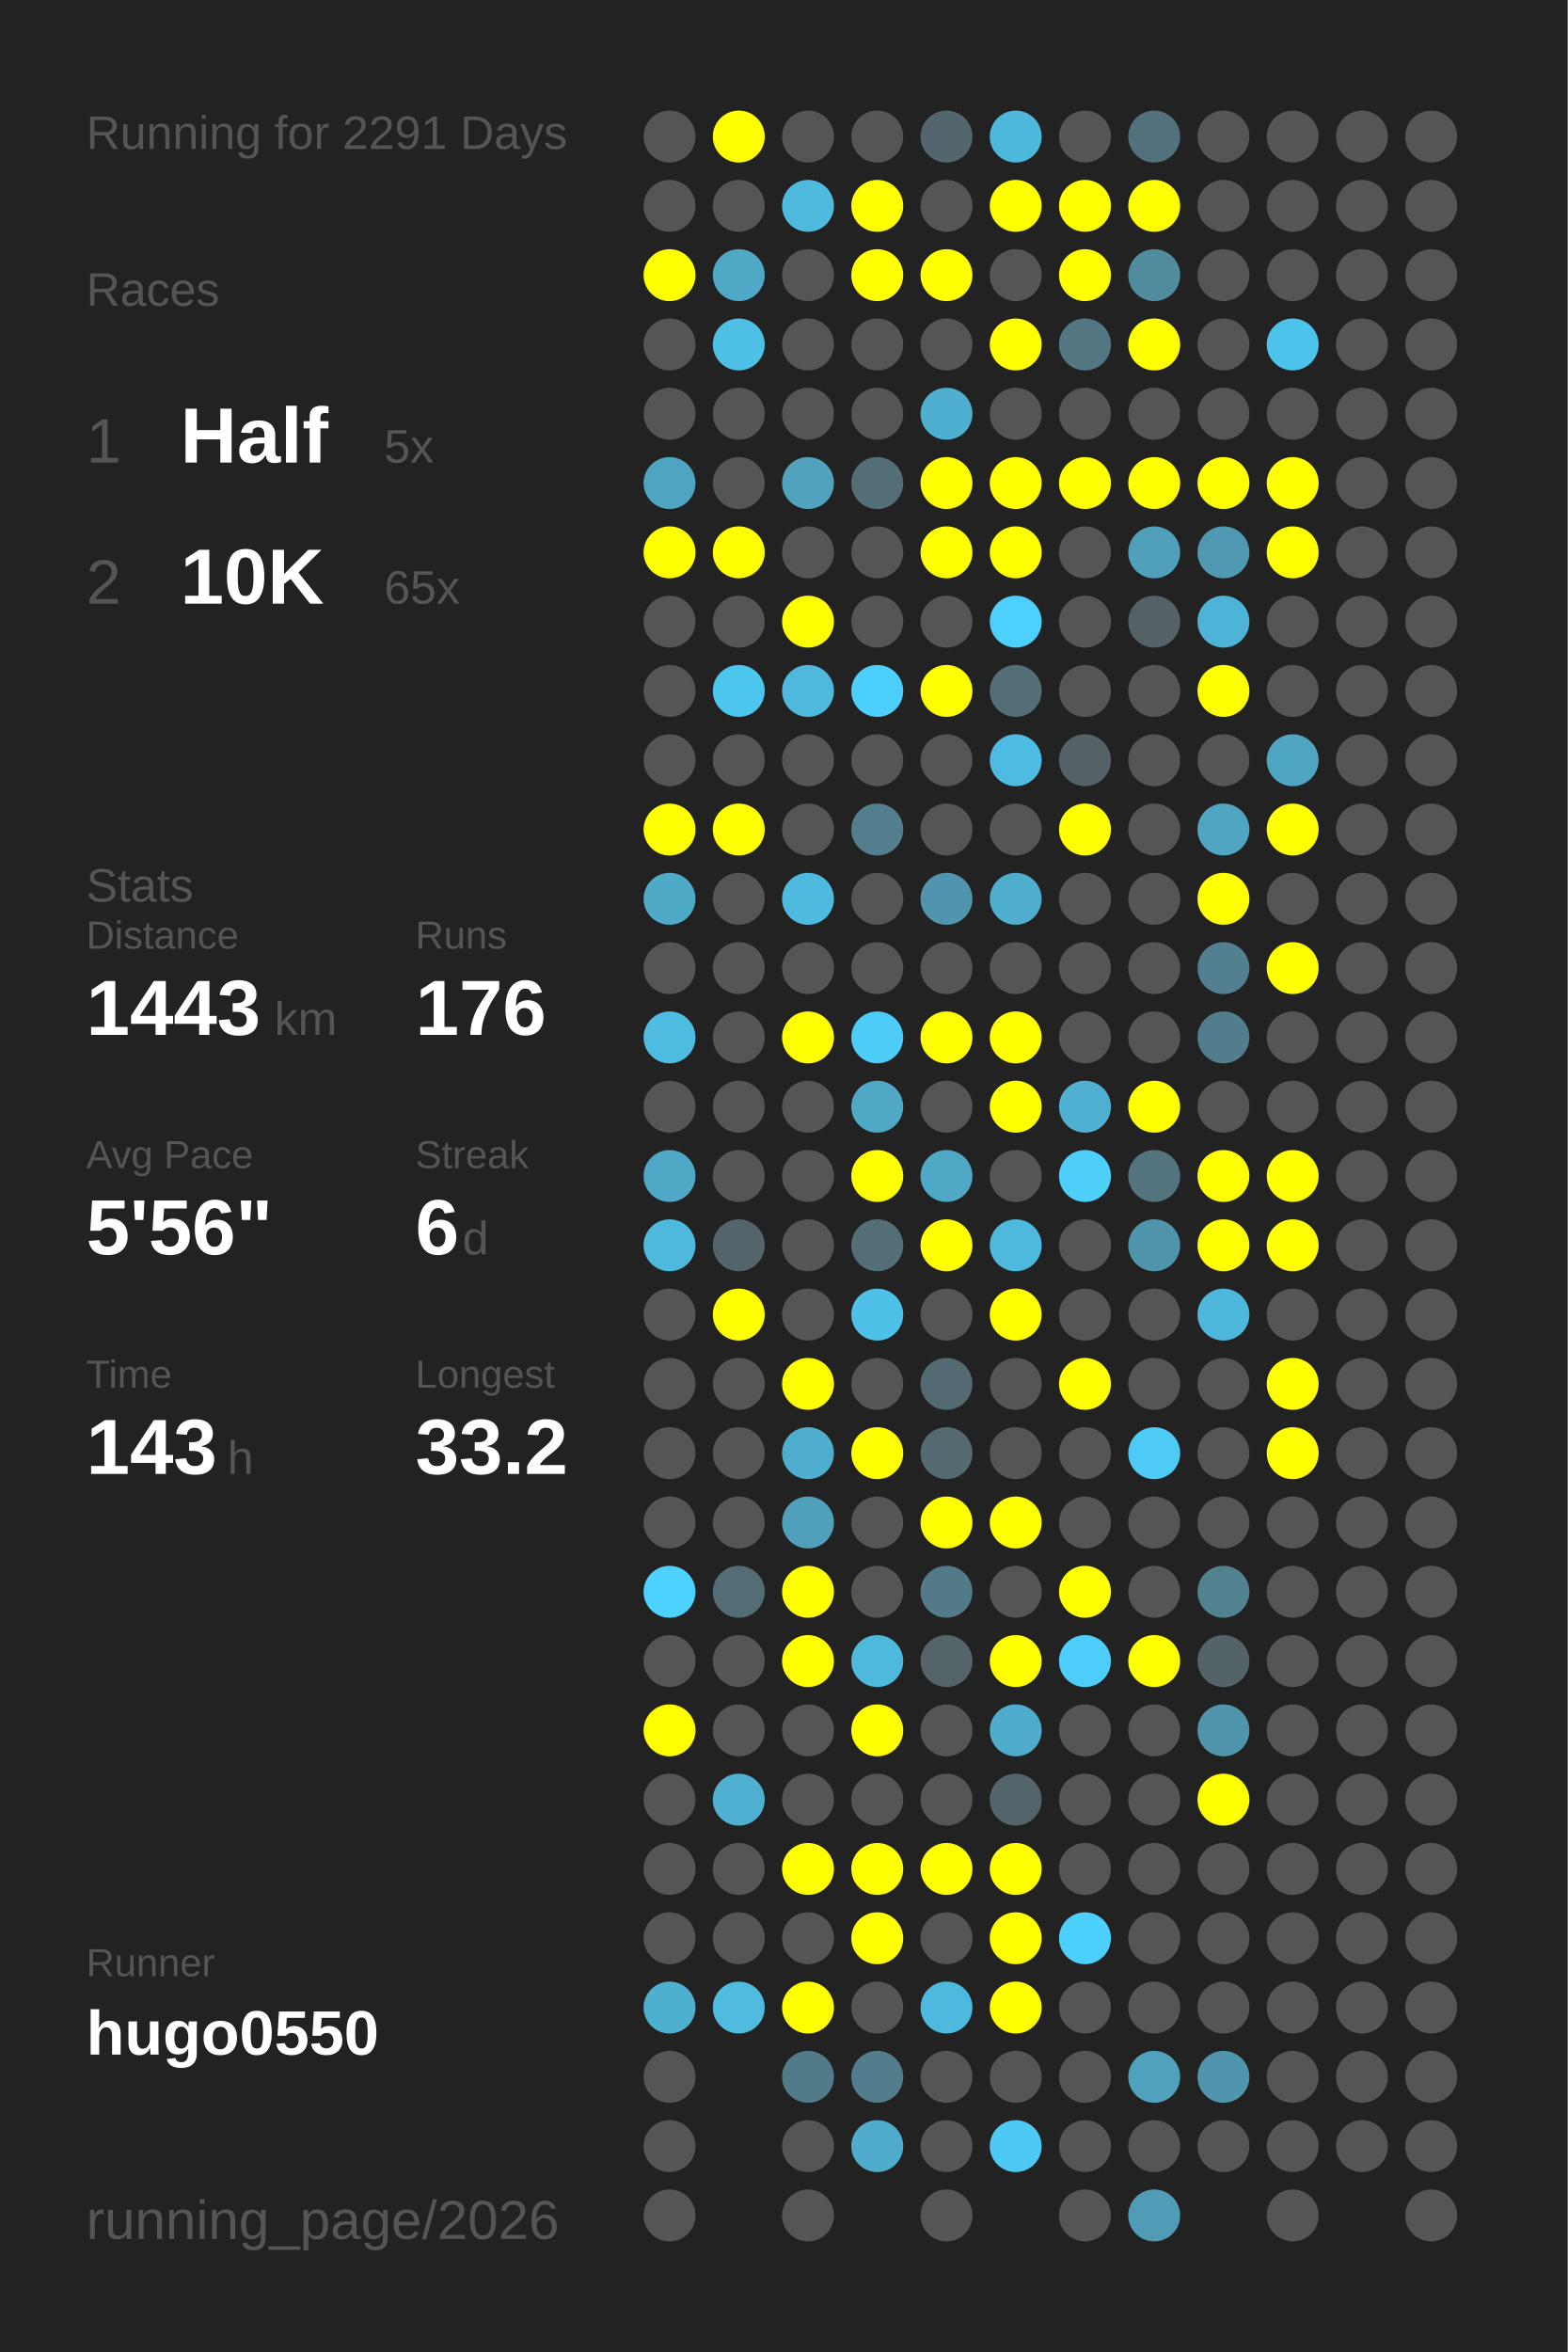
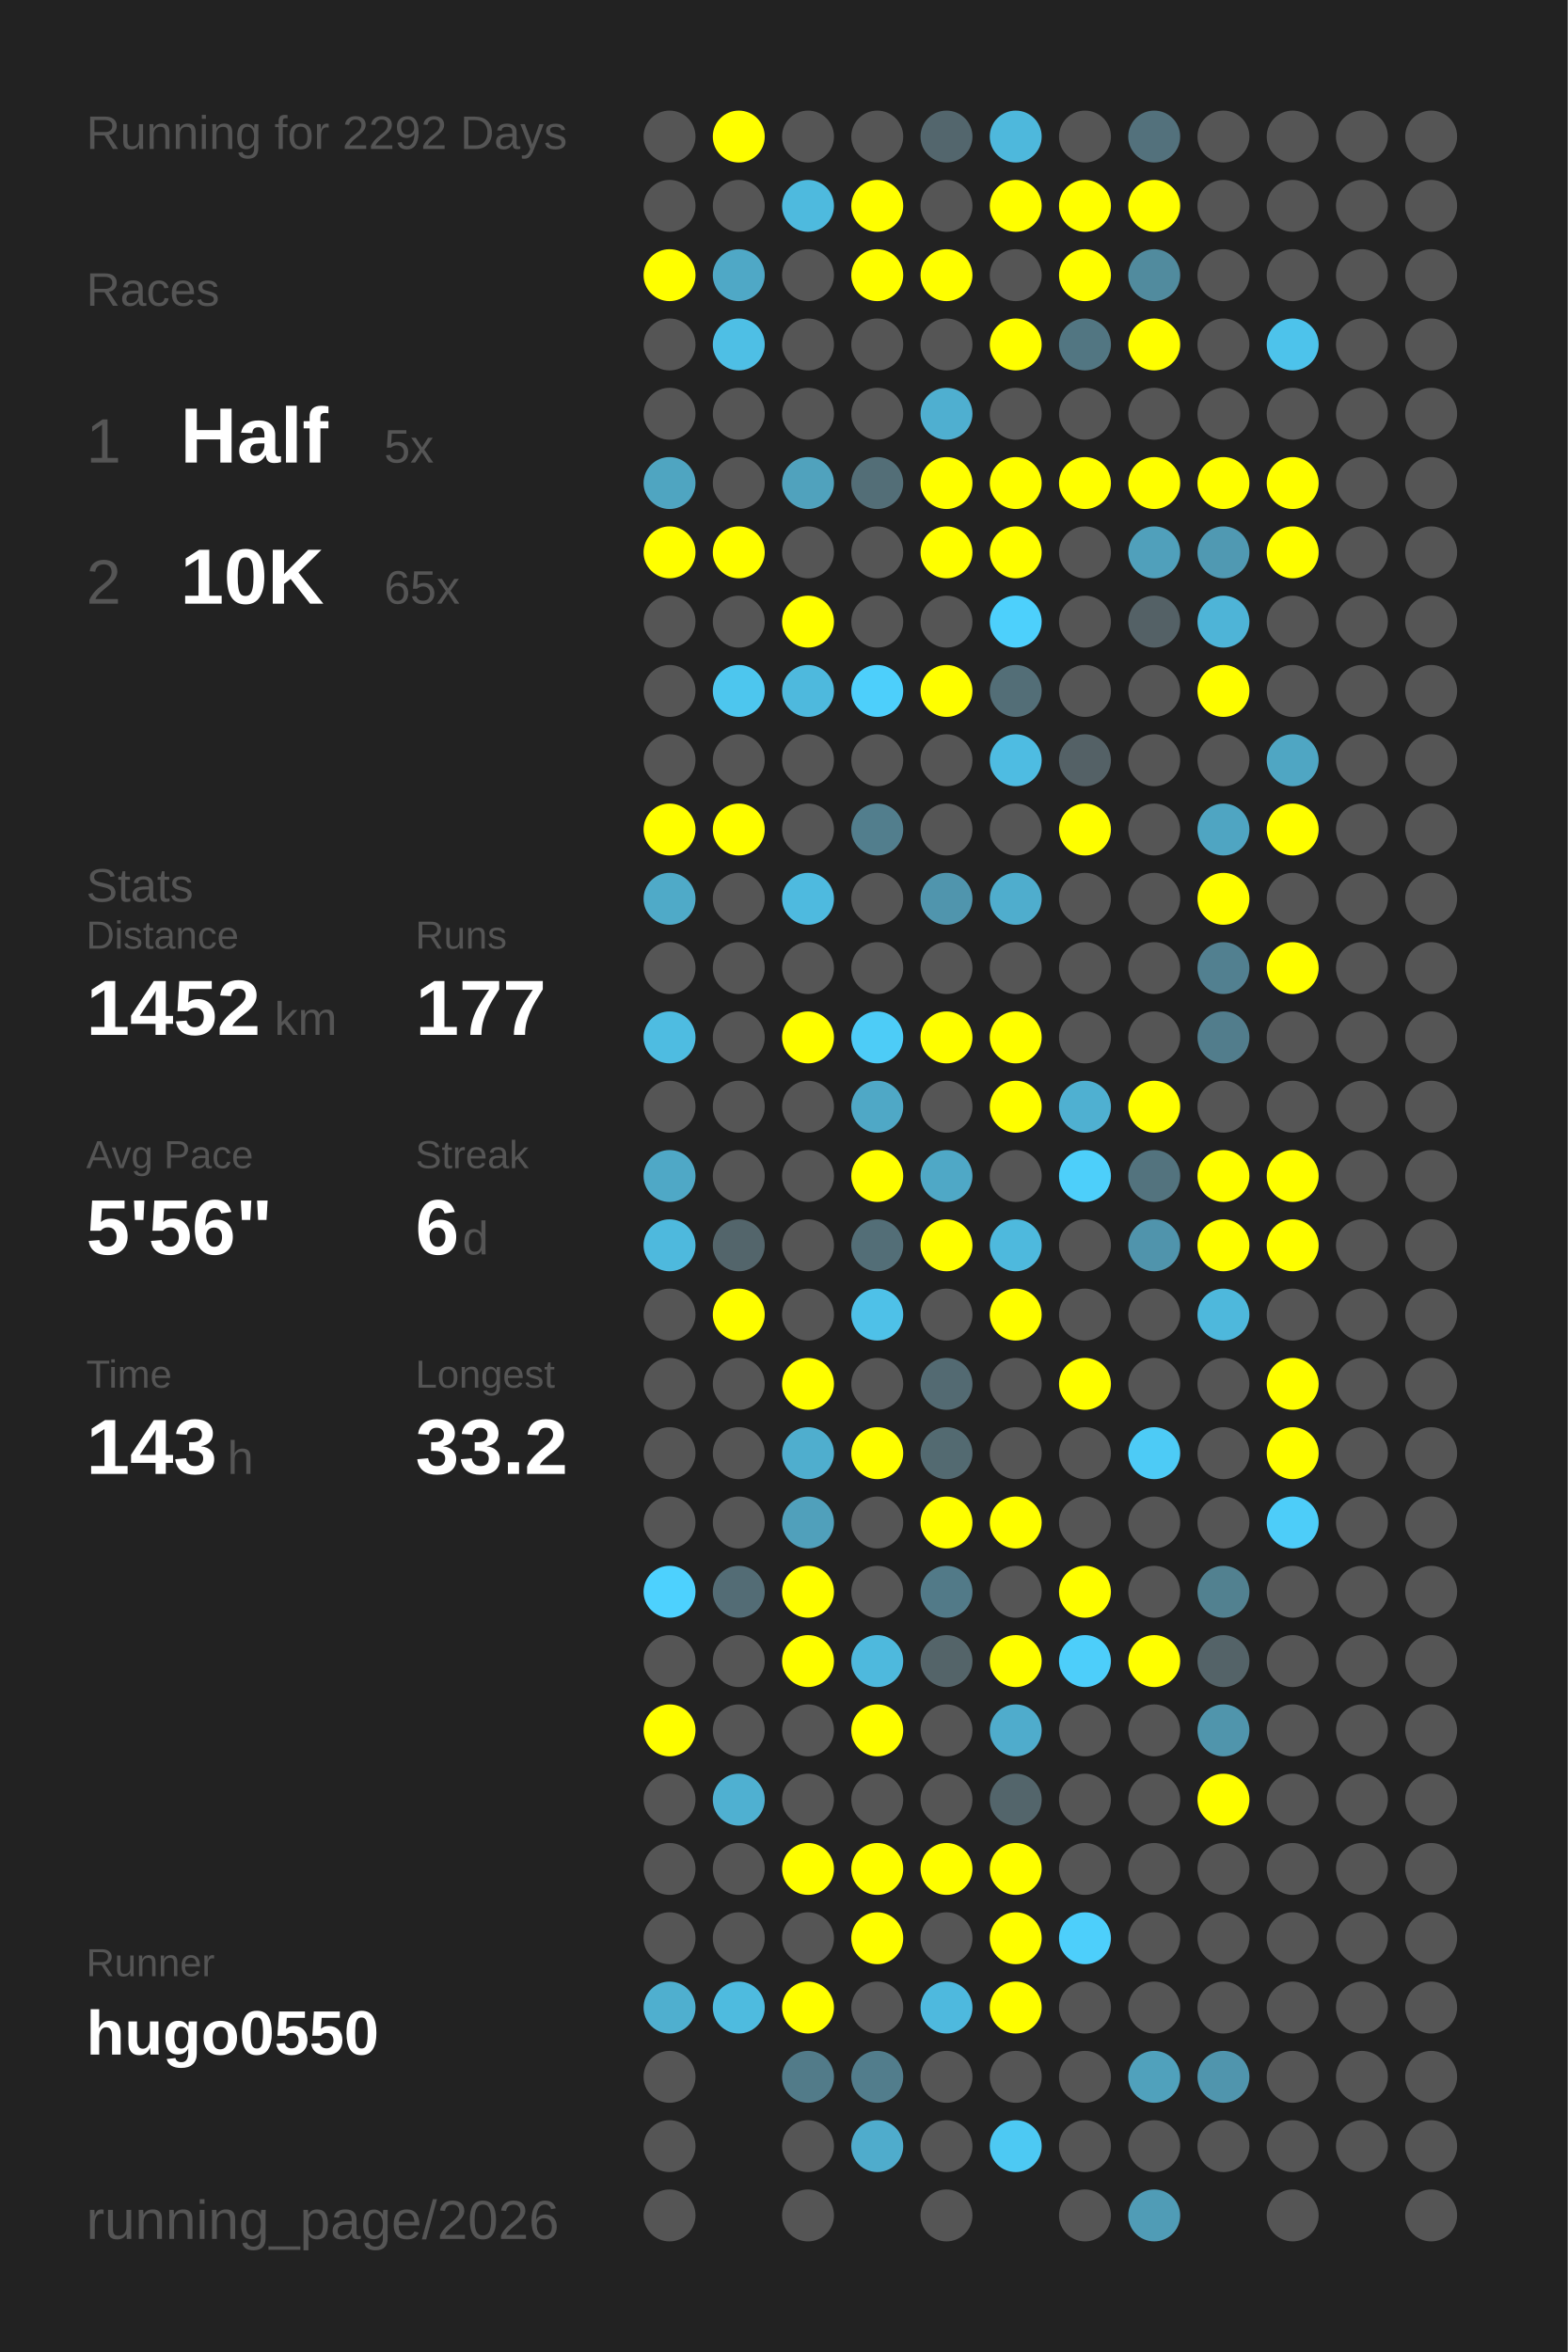
<svg xmlns="http://www.w3.org/2000/svg" baseProfile="full" height="300mm" version="1.1" viewBox="0,0,200,300" width="200mm">
  <defs />
  <rect fill="#222222" height="300" width="200" x="0" y="0" />
-   <text fill="#555555" style="font-size:6px; font-family:Arial;" x="11" y="19">Running for 2291 Days</text>
+   <text fill="#555555" style="font-size:6px; font-family:Arial;" x="11" y="19">Running for 2292 Days</text>
  <text fill="#555555" style="font-size:6px; font-family:Arial;" x="11" y="39">Races</text>
  <text fill="#555555" style="font-size:8px; font-family:Arial;" x="11" y="59">1</text>
  <text fill="#FFFFFF" style="font-size:10px; font-family:Arial; font-weight:bold;" x="23" y="59">Half</text>
  <text fill="#555555" style="font-size:6px; font-family:Arial;" x="49" y="59">5x</text>
  <text fill="#555555" style="font-size:8px; font-family:Arial;" x="11" y="77">2</text>
  <text fill="#FFFFFF" style="font-size:10px; font-family:Arial; font-weight:bold;" x="23" y="77">10K</text>
  <text fill="#555555" style="font-size:6px; font-family:Arial;" x="49" y="77">65x</text>
  <text fill="#555555" style="font-size:6px; font-family:Arial;" x="11" y="115">Stats</text>
  <text fill="#555555" style="font-size:5px; font-family:Arial;" x="11" y="121">Distance</text>
-   <text fill="#FFFFFF" style="font-size:10px; font-family:Arial; font-weight:bold;" x="11" y="132">1443</text>
+   <text fill="#FFFFFF" style="font-size:10px; font-family:Arial; font-weight:bold;" x="11" y="132">1452</text>
  <text fill="#555555" style="font-size:6px; font-family:Arial;" x="35" y="132">km</text>
  <text fill="#555555" style="font-size:5px; font-family:Arial;" x="53" y="121">Runs</text>
-   <text fill="#FFFFFF" style="font-size:10px; font-family:Arial; font-weight:bold;" x="53" y="132">176</text>
+   <text fill="#FFFFFF" style="font-size:10px; font-family:Arial; font-weight:bold;" x="53" y="132">177</text>
  <text fill="#555555" style="font-size:5px; font-family:Arial;" x="11" y="149">Avg Pace</text>
  <text fill="#FFFFFF" style="font-size:10px; font-family:Arial; font-weight:bold;" x="11" y="160">5'56"</text>
  <text fill="#555555" style="font-size:5px; font-family:Arial;" x="53" y="149">Streak</text>
  <text fill="#FFFFFF" style="font-size:10px; font-family:Arial; font-weight:bold;" x="53" y="160">6</text>
  <text fill="#555555" style="font-size:6px; font-family:Arial;" x="59" y="160">d</text>
  <text fill="#555555" style="font-size:5px; font-family:Arial;" x="11" y="177">Time</text>
  <text fill="#FFFFFF" style="font-size:10px; font-family:Arial; font-weight:bold;" x="11" y="188">143</text>
  <text fill="#555555" style="font-size:6px; font-family:Arial;" x="29" y="188">h</text>
  <text fill="#555555" style="font-size:5px; font-family:Arial;" x="53" y="177">Longest</text>
  <text fill="#FFFFFF" style="font-size:10px; font-family:Arial; font-weight:bold;" x="53" y="188">33.2</text>
  <text fill="#555555" style="font-size:5px; font-family:Arial;" x="11" y="252.065">Runner</text>
  <text fill="#FFFFFF" style="font-size:8px; font-family:Arial; font-weight:bold;" x="11" y="262.065">hugo0550</text>
  <text fill="#555555" style="font-size:7px; font-family:Arial;" x="11" y="285.581">running_page/2026</text>
  <circle cx="85.417" cy="17.419" fill="#555555" r="3.312" />
  <circle cx="85.417" cy="26.258" fill="#555555" r="3.312" />
  <circle cx="85.417" cy="35.097" fill="#FFFF00" r="3.312" />
  <circle cx="85.417" cy="43.935" fill="#555555" r="3.312" />
  <circle cx="85.417" cy="52.774" fill="#555555" r="3.312" />
  <circle cx="85.417" cy="61.613" fill="#4fa5c1" r="3.312" />
  <circle cx="85.417" cy="70.452" fill="#FFFF00" r="3.312" />
  <circle cx="85.417" cy="79.29" fill="#555555" r="3.312" />
  <circle cx="85.417" cy="88.129" fill="#555555" r="3.312" />
  <circle cx="85.417" cy="96.968" fill="#555555" r="3.312" />
  <circle cx="85.417" cy="105.806" fill="#FFFF00" r="3.312" />
  <circle cx="85.417" cy="114.645" fill="#4faac8" r="3.312" />
  <circle cx="85.417" cy="123.484" fill="#555555" r="3.312" />
  <circle cx="85.417" cy="132.323" fill="#4ebce1" r="3.312" />
  <circle cx="85.417" cy="141.161" fill="#555555" r="3.312" />
  <circle cx="85.417" cy="150" fill="#4fa8c6" r="3.312" />
  <circle cx="85.417" cy="158.839" fill="#4eb9dd" r="3.312" />
  <circle cx="85.417" cy="167.677" fill="#555555" r="3.312" />
  <circle cx="85.417" cy="176.516" fill="#555555" r="3.312" />
  <circle cx="85.417" cy="185.355" fill="#555555" r="3.312" />
  <circle cx="85.417" cy="194.194" fill="#555555" r="3.312" />
  <circle cx="85.417" cy="203.032" fill="#4dd1fe" r="3.312" />
  <circle cx="85.417" cy="211.871" fill="#555555" r="3.312" />
  <circle cx="85.417" cy="220.71" fill="#FFFF00" r="3.312" />
  <circle cx="85.417" cy="229.548" fill="#555555" r="3.312" />
  <circle cx="85.417" cy="238.387" fill="#555555" r="3.312" />
  <circle cx="85.417" cy="247.226" fill="#555555" r="3.312" />
  <circle cx="85.417" cy="256.065" fill="#4fafcf" r="3.312" />
  <circle cx="85.417" cy="264.903" fill="#555555" r="3.312" />
  <circle cx="85.417" cy="273.742" fill="#555555" r="3.312" />
  <circle cx="85.417" cy="282.581" fill="#555555" r="3.312" />
  <circle cx="94.25" cy="17.419" fill="#FFFF00" r="3.312" />
  <circle cx="94.25" cy="26.258" fill="#555555" r="3.312" />
  <circle cx="94.25" cy="35.097" fill="#4fa8c6" r="3.312" />
  <circle cx="94.25" cy="43.935" fill="#4ebfe5" r="3.312" />
  <circle cx="94.25" cy="52.774" fill="#555555" r="3.312" />
  <circle cx="94.25" cy="61.613" fill="#555555" r="3.312" />
  <circle cx="94.25" cy="70.452" fill="#FFFF00" r="3.312" />
  <circle cx="94.25" cy="79.29" fill="#555555" r="3.312" />
  <circle cx="94.25" cy="88.129" fill="#4dc6ee" r="3.312" />
  <circle cx="94.25" cy="96.968" fill="#555555" r="3.312" />
  <circle cx="94.25" cy="105.806" fill="#FFFF00" r="3.312" />
  <circle cx="94.25" cy="114.645" fill="#555555" r="3.312" />
  <circle cx="94.25" cy="123.484" fill="#555555" r="3.312" />
  <circle cx="94.25" cy="132.323" fill="#555555" r="3.312" />
  <circle cx="94.25" cy="141.161" fill="#555555" r="3.312" />
  <circle cx="94.25" cy="150" fill="#555555" r="3.312" />
  <circle cx="94.25" cy="158.839" fill="#53656b" r="3.312" />
  <circle cx="94.25" cy="167.677" fill="#FFFF00" r="3.312" />
  <circle cx="94.25" cy="176.516" fill="#555555" r="3.312" />
  <circle cx="94.25" cy="185.355" fill="#555555" r="3.312" />
  <circle cx="94.25" cy="194.194" fill="#555555" r="3.312" />
  <circle cx="94.25" cy="203.032" fill="#536c75" r="3.312" />
  <circle cx="94.25" cy="211.871" fill="#555555" r="3.312" />
  <circle cx="94.25" cy="220.71" fill="#555555" r="3.312" />
  <circle cx="94.25" cy="229.548" fill="#4fb0d1" r="3.312" />
  <circle cx="94.25" cy="238.387" fill="#555555" r="3.312" />
  <circle cx="94.25" cy="247.226" fill="#555555" r="3.312" />
  <circle cx="94.25" cy="256.065" fill="#4ebbdf" r="3.312" />
  <circle cx="103.083" cy="17.419" fill="#555555" r="3.312" />
  <circle cx="103.083" cy="26.258" fill="#4ebade" r="3.312" />
  <circle cx="103.083" cy="35.097" fill="#555555" r="3.312" />
  <circle cx="103.083" cy="43.935" fill="#555555" r="3.312" />
  <circle cx="103.083" cy="52.774" fill="#555555" r="3.312" />
  <circle cx="103.083" cy="61.613" fill="#50a2bd" r="3.312" />
  <circle cx="103.083" cy="70.452" fill="#555555" r="3.312" />
  <circle cx="103.083" cy="79.29" fill="#FFFF00" r="3.312" />
  <circle cx="103.083" cy="88.129" fill="#4eb9dd" r="3.312" />
  <circle cx="103.083" cy="96.968" fill="#555555" r="3.312" />
  <circle cx="103.083" cy="105.806" fill="#555555" r="3.312" />
  <circle cx="103.083" cy="114.645" fill="#4ebadf" r="3.312" />
  <circle cx="103.083" cy="123.484" fill="#555555" r="3.312" />
  <circle cx="103.083" cy="132.323" fill="#FFFF00" r="3.312" />
  <circle cx="103.083" cy="141.161" fill="#555555" r="3.312" />
  <circle cx="103.083" cy="150" fill="#555555" r="3.312" />
  <circle cx="103.083" cy="158.839" fill="#555555" r="3.312" />
  <circle cx="103.083" cy="167.677" fill="#555555" r="3.312" />
  <circle cx="103.083" cy="176.516" fill="#FFFF00" r="3.312" />
  <circle cx="103.083" cy="185.355" fill="#4faece" r="3.312" />
  <circle cx="103.083" cy="194.194" fill="#50a0bb" r="3.312" />
  <circle cx="103.083" cy="203.032" fill="#FFFF00" r="3.312" />
  <circle cx="103.083" cy="211.871" fill="#FFFF00" r="3.312" />
  <circle cx="103.083" cy="220.71" fill="#555555" r="3.312" />
  <circle cx="103.083" cy="229.548" fill="#555555" r="3.312" />
  <circle cx="103.083" cy="238.387" fill="#FFFF00" r="3.312" />
  <circle cx="103.083" cy="247.226" fill="#555555" r="3.312" />
  <circle cx="103.083" cy="256.065" fill="#FFFF00" r="3.312" />
  <circle cx="103.083" cy="264.903" fill="#527b89" r="3.312" />
  <circle cx="103.083" cy="273.742" fill="#555555" r="3.312" />
  <circle cx="103.083" cy="282.581" fill="#555555" r="3.312" />
  <circle cx="111.917" cy="17.419" fill="#555555" r="3.312" />
  <circle cx="111.917" cy="26.258" fill="#FFFF00" r="3.312" />
  <circle cx="111.917" cy="35.097" fill="#FFFF00" r="3.312" />
  <circle cx="111.917" cy="43.935" fill="#555555" r="3.312" />
  <circle cx="111.917" cy="52.774" fill="#555555" r="3.312" />
  <circle cx="111.917" cy="61.613" fill="#536e77" r="3.312" />
  <circle cx="111.917" cy="70.452" fill="#555555" r="3.312" />
  <circle cx="111.917" cy="79.29" fill="#555555" r="3.312" />
  <circle cx="111.917" cy="88.129" fill="#4dcffb" r="3.312" />
  <circle cx="111.917" cy="96.968" fill="#555555" r="3.312" />
  <circle cx="111.917" cy="105.806" fill="#527e8d" r="3.312" />
  <circle cx="111.917" cy="114.645" fill="#555555" r="3.312" />
  <circle cx="111.917" cy="123.484" fill="#555555" r="3.312" />
  <circle cx="111.917" cy="132.323" fill="#4dccf7" r="3.312" />
  <circle cx="111.917" cy="141.161" fill="#4fa8c6" r="3.312" />
  <circle cx="111.917" cy="150" fill="#FFFF00" r="3.312" />
  <circle cx="111.917" cy="158.839" fill="#536e77" r="3.312" />
  <circle cx="111.917" cy="167.677" fill="#4ec1e8" r="3.312" />
  <circle cx="111.917" cy="176.516" fill="#555555" r="3.312" />
  <circle cx="111.917" cy="185.355" fill="#FFFF00" r="3.312" />
  <circle cx="111.917" cy="194.194" fill="#555555" r="3.312" />
  <circle cx="111.917" cy="203.032" fill="#555555" r="3.312" />
  <circle cx="111.917" cy="211.871" fill="#4eb9dd" r="3.312" />
  <circle cx="111.917" cy="220.71" fill="#FFFF00" r="3.312" />
  <circle cx="111.917" cy="229.548" fill="#555555" r="3.312" />
  <circle cx="111.917" cy="238.387" fill="#FFFF00" r="3.312" />
  <circle cx="111.917" cy="247.226" fill="#FFFF00" r="3.312" />
  <circle cx="111.917" cy="256.065" fill="#555555" r="3.312" />
  <circle cx="111.917" cy="264.903" fill="#527d8c" r="3.312" />
  <circle cx="111.917" cy="273.742" fill="#4faccc" r="3.312" />
  <circle cx="120.75" cy="17.419" fill="#53666d" r="3.312" />
  <circle cx="120.75" cy="26.258" fill="#555555" r="3.312" />
  <circle cx="120.75" cy="35.097" fill="#FFFF00" r="3.312" />
  <circle cx="120.75" cy="43.935" fill="#555555" r="3.312" />
  <circle cx="120.75" cy="52.774" fill="#4fafd0" r="3.312" />
  <circle cx="120.75" cy="61.613" fill="#FFFF00" r="3.312" />
  <circle cx="120.75" cy="70.452" fill="#FFFF00" r="3.312" />
  <circle cx="120.75" cy="79.29" fill="#555555" r="3.312" />
  <circle cx="120.75" cy="88.129" fill="#FFFF00" r="3.312" />
  <circle cx="120.75" cy="96.968" fill="#555555" r="3.312" />
  <circle cx="120.75" cy="105.806" fill="#555555" r="3.312" />
  <circle cx="120.75" cy="114.645" fill="#5095ad" r="3.312" />
  <circle cx="120.75" cy="123.484" fill="#555555" r="3.312" />
  <circle cx="120.75" cy="132.323" fill="#FFFF00" r="3.312" />
  <circle cx="120.75" cy="141.161" fill="#555555" r="3.312" />
  <circle cx="120.75" cy="150" fill="#4fa8c6" r="3.312" />
  <circle cx="120.75" cy="158.839" fill="#FFFF00" r="3.312" />
  <circle cx="120.75" cy="167.677" fill="#555555" r="3.312" />
  <circle cx="120.75" cy="176.516" fill="#536a72" r="3.312" />
  <circle cx="120.75" cy="185.355" fill="#536a71" r="3.312" />
  <circle cx="120.75" cy="194.194" fill="#FFFF00" r="3.312" />
  <circle cx="120.75" cy="203.032" fill="#527a88" r="3.312" />
  <circle cx="120.75" cy="211.871" fill="#546469" r="3.312" />
  <circle cx="120.75" cy="220.71" fill="#555555" r="3.312" />
  <circle cx="120.75" cy="229.548" fill="#555555" r="3.312" />
  <circle cx="120.75" cy="238.387" fill="#FFFF00" r="3.312" />
  <circle cx="120.75" cy="247.226" fill="#555555" r="3.312" />
  <circle cx="120.75" cy="256.065" fill="#4eb9de" r="3.312" />
  <circle cx="120.75" cy="264.903" fill="#555555" r="3.312" />
  <circle cx="120.75" cy="273.742" fill="#555555" r="3.312" />
  <circle cx="120.75" cy="282.581" fill="#555555" r="3.312" />
  <circle cx="129.583" cy="17.419" fill="#4eb8dc" r="3.312" />
  <circle cx="129.583" cy="26.258" fill="#FFFF00" r="3.312" />
  <circle cx="129.583" cy="35.097" fill="#555555" r="3.312" />
  <circle cx="129.583" cy="43.935" fill="#FFFF00" r="3.312" />
  <circle cx="129.583" cy="52.774" fill="#555555" r="3.312" />
  <circle cx="129.583" cy="61.613" fill="#FFFF00" r="3.312" />
  <circle cx="129.583" cy="70.452" fill="#FFFF00" r="3.312" />
  <circle cx="129.583" cy="79.29" fill="#4dd0fc" r="3.312" />
  <circle cx="129.583" cy="88.129" fill="#536e77" r="3.312" />
  <circle cx="129.583" cy="96.968" fill="#4ebce2" r="3.312" />
  <circle cx="129.583" cy="105.806" fill="#555555" r="3.312" />
  <circle cx="129.583" cy="114.645" fill="#4fadcd" r="3.312" />
  <circle cx="129.583" cy="123.484" fill="#555555" r="3.312" />
  <circle cx="129.583" cy="132.323" fill="#FFFF00" r="3.312" />
  <circle cx="129.583" cy="141.161" fill="#FFFF00" r="3.312" />
  <circle cx="129.583" cy="150" fill="#555555" r="3.312" />
  <circle cx="129.583" cy="158.839" fill="#4eb9dd" r="3.312" />
  <circle cx="129.583" cy="167.677" fill="#FFFF00" r="3.312" />
  <circle cx="129.583" cy="176.516" fill="#555555" r="3.312" />
  <circle cx="129.583" cy="185.355" fill="#555555" r="3.312" />
  <circle cx="129.583" cy="194.194" fill="#FFFF00" r="3.312" />
  <circle cx="129.583" cy="203.032" fill="#555555" r="3.312" />
  <circle cx="129.583" cy="211.871" fill="#FFFF00" r="3.312" />
  <circle cx="129.583" cy="220.71" fill="#4faccc" r="3.312" />
  <circle cx="129.583" cy="229.548" fill="#53656b" r="3.312" />
  <circle cx="129.583" cy="238.387" fill="#FFFF00" r="3.312" />
  <circle cx="129.583" cy="247.226" fill="#FFFF00" r="3.312" />
  <circle cx="129.583" cy="256.065" fill="#FFFF00" r="3.312" />
  <circle cx="129.583" cy="264.903" fill="#555555" r="3.312" />
  <circle cx="129.583" cy="273.742" fill="#4dc9f3" r="3.312" />
  <circle cx="138.417" cy="17.419" fill="#555555" r="3.312" />
  <circle cx="138.417" cy="26.258" fill="#FFFF00" r="3.312" />
  <circle cx="138.417" cy="35.097" fill="#FFFF00" r="3.312" />
  <circle cx="138.417" cy="43.935" fill="#527682" r="3.312" />
  <circle cx="138.417" cy="52.774" fill="#555555" r="3.312" />
  <circle cx="138.417" cy="61.613" fill="#FFFF00" r="3.312" />
  <circle cx="138.417" cy="70.452" fill="#555555" r="3.312" />
  <circle cx="138.417" cy="79.29" fill="#555555" r="3.312" />
  <circle cx="138.417" cy="88.129" fill="#555555" r="3.312" />
  <circle cx="138.417" cy="96.968" fill="#546166" r="3.312" />
  <circle cx="138.417" cy="105.806" fill="#FFFF00" r="3.312" />
  <circle cx="138.417" cy="114.645" fill="#555555" r="3.312" />
  <circle cx="138.417" cy="123.484" fill="#555555" r="3.312" />
  <circle cx="138.417" cy="132.323" fill="#555555" r="3.312" />
  <circle cx="138.417" cy="141.161" fill="#4fb0d1" r="3.312" />
  <circle cx="138.417" cy="150" fill="#4dcffa" r="3.312" />
  <circle cx="138.417" cy="158.839" fill="#555555" r="3.312" />
  <circle cx="138.417" cy="167.677" fill="#555555" r="3.312" />
  <circle cx="138.417" cy="176.516" fill="#FFFF00" r="3.312" />
  <circle cx="138.417" cy="185.355" fill="#555555" r="3.312" />
  <circle cx="138.417" cy="194.194" fill="#555555" r="3.312" />
  <circle cx="138.417" cy="203.032" fill="#FFFF00" r="3.312" />
  <circle cx="138.417" cy="211.871" fill="#4dcefa" r="3.312" />
  <circle cx="138.417" cy="220.71" fill="#555555" r="3.312" />
  <circle cx="138.417" cy="229.548" fill="#555555" r="3.312" />
  <circle cx="138.417" cy="238.387" fill="#555555" r="3.312" />
  <circle cx="138.417" cy="247.226" fill="#4dcffb" r="3.312" />
  <circle cx="138.417" cy="256.065" fill="#555555" r="3.312" />
  <circle cx="138.417" cy="264.903" fill="#555555" r="3.312" />
  <circle cx="138.417" cy="273.742" fill="#555555" r="3.312" />
  <circle cx="138.417" cy="282.581" fill="#555555" r="3.312" />
  <circle cx="147.25" cy="17.419" fill="#53717c" r="3.312" />
  <circle cx="147.25" cy="26.258" fill="#FFFF00" r="3.312" />
  <circle cx="147.25" cy="35.097" fill="#518b9e" r="3.312" />
  <circle cx="147.25" cy="43.935" fill="#FFFF00" r="3.312" />
  <circle cx="147.25" cy="52.774" fill="#555555" r="3.312" />
  <circle cx="147.25" cy="61.613" fill="#FFFF00" r="3.312" />
  <circle cx="147.25" cy="70.452" fill="#50a0bb" r="3.312" />
  <circle cx="147.25" cy="79.29" fill="#546166" r="3.312" />
  <circle cx="147.25" cy="88.129" fill="#555555" r="3.312" />
  <circle cx="147.25" cy="96.968" fill="#555555" r="3.312" />
  <circle cx="147.25" cy="105.806" fill="#555555" r="3.312" />
  <circle cx="147.25" cy="114.645" fill="#555555" r="3.312" />
  <circle cx="147.25" cy="123.484" fill="#555555" r="3.312" />
  <circle cx="147.25" cy="132.323" fill="#555555" r="3.312" />
  <circle cx="147.25" cy="141.161" fill="#FFFF00" r="3.312" />
  <circle cx="147.25" cy="150" fill="#53737e" r="3.312" />
  <circle cx="147.25" cy="158.839" fill="#5094ac" r="3.312" />
  <circle cx="147.25" cy="167.677" fill="#555555" r="3.312" />
  <circle cx="147.25" cy="176.516" fill="#555555" r="3.312" />
  <circle cx="147.25" cy="185.355" fill="#4dcbf6" r="3.312" />
  <circle cx="147.25" cy="194.194" fill="#555555" r="3.312" />
  <circle cx="147.25" cy="203.032" fill="#555555" r="3.312" />
  <circle cx="147.25" cy="211.871" fill="#FFFF00" r="3.312" />
  <circle cx="147.25" cy="220.71" fill="#555555" r="3.312" />
  <circle cx="147.25" cy="229.548" fill="#555555" r="3.312" />
  <circle cx="147.25" cy="238.387" fill="#555555" r="3.312" />
  <circle cx="147.25" cy="247.226" fill="#555555" r="3.312" />
  <circle cx="147.25" cy="256.065" fill="#555555" r="3.312" />
  <circle cx="147.25" cy="264.903" fill="#50a1bc" r="3.312" />
  <circle cx="147.25" cy="273.742" fill="#555555" r="3.312" />
  <circle cx="147.25" cy="282.581" fill="#509cb6" r="3.312" />
  <circle cx="156.083" cy="17.419" fill="#555555" r="3.312" />
  <circle cx="156.083" cy="26.258" fill="#555555" r="3.312" />
  <circle cx="156.083" cy="35.097" fill="#555555" r="3.312" />
  <circle cx="156.083" cy="43.935" fill="#555555" r="3.312" />
  <circle cx="156.083" cy="52.774" fill="#555555" r="3.312" />
  <circle cx="156.083" cy="61.613" fill="#FFFF00" r="3.312" />
  <circle cx="156.083" cy="70.452" fill="#5099b2" r="3.312" />
  <circle cx="156.083" cy="79.29" fill="#4eb4d7" r="3.312" />
  <circle cx="156.083" cy="88.129" fill="#FFFF00" r="3.312" />
  <circle cx="156.083" cy="96.968" fill="#555555" r="3.312" />
  <circle cx="156.083" cy="105.806" fill="#4fa5c2" r="3.312" />
  <circle cx="156.083" cy="114.645" fill="#FFFF00" r="3.312" />
  <circle cx="156.083" cy="123.484" fill="#528090" r="3.312" />
  <circle cx="156.083" cy="132.323" fill="#527d8c" r="3.312" />
  <circle cx="156.083" cy="141.161" fill="#555555" r="3.312" />
  <circle cx="156.083" cy="150" fill="#FFFF00" r="3.312" />
  <circle cx="156.083" cy="158.839" fill="#FFFF00" r="3.312" />
  <circle cx="156.083" cy="167.677" fill="#4eb8dc" r="3.312" />
  <circle cx="156.083" cy="176.516" fill="#555555" r="3.312" />
  <circle cx="156.083" cy="185.355" fill="#555555" r="3.312" />
  <circle cx="156.083" cy="194.194" fill="#555555" r="3.312" />
  <circle cx="156.083" cy="203.032" fill="#528190" r="3.312" />
  <circle cx="156.083" cy="211.871" fill="#546368" r="3.312" />
  <circle cx="156.083" cy="220.71" fill="#5095ac" r="3.312" />
  <circle cx="156.083" cy="229.548" fill="#FFFF00" r="3.312" />
  <circle cx="156.083" cy="238.387" fill="#555555" r="3.312" />
  <circle cx="156.083" cy="247.226" fill="#555555" r="3.312" />
  <circle cx="156.083" cy="256.065" fill="#555555" r="3.312" />
  <circle cx="156.083" cy="264.903" fill="#5095ad" r="3.312" />
  <circle cx="156.083" cy="273.742" fill="#555555" r="3.312" />
  <circle cx="164.917" cy="17.419" fill="#555555" r="3.312" />
  <circle cx="164.917" cy="26.258" fill="#555555" r="3.312" />
  <circle cx="164.917" cy="35.097" fill="#555555" r="3.312" />
  <circle cx="164.917" cy="43.935" fill="#4dc3eb" r="3.312" />
  <circle cx="164.917" cy="52.774" fill="#555555" r="3.312" />
  <circle cx="164.917" cy="61.613" fill="#FFFF00" r="3.312" />
  <circle cx="164.917" cy="70.452" fill="#FFFF00" r="3.312" />
  <circle cx="164.917" cy="79.29" fill="#555555" r="3.312" />
  <circle cx="164.917" cy="88.129" fill="#555555" r="3.312" />
  <circle cx="164.917" cy="96.968" fill="#4fa6c3" r="3.312" />
  <circle cx="164.917" cy="105.806" fill="#FFFF00" r="3.312" />
  <circle cx="164.917" cy="114.645" fill="#555555" r="3.312" />
  <circle cx="164.917" cy="123.484" fill="#FFFF00" r="3.312" />
  <circle cx="164.917" cy="132.323" fill="#555555" r="3.312" />
  <circle cx="164.917" cy="141.161" fill="#555555" r="3.312" />
  <circle cx="164.917" cy="150" fill="#FFFF00" r="3.312" />
  <circle cx="164.917" cy="158.839" fill="#FFFF00" r="3.312" />
  <circle cx="164.917" cy="167.677" fill="#555555" r="3.312" />
  <circle cx="164.917" cy="176.516" fill="#FFFF00" r="3.312" />
  <circle cx="164.917" cy="185.355" fill="#FFFF00" r="3.312" />
-   <circle cx="164.917" cy="194.194" fill="#555555" r="3.312" />
+   <circle cx="164.917" cy="194.194" fill="#4dcdf9" r="3.312" />
  <circle cx="164.917" cy="203.032" fill="#555555" r="3.312" />
  <circle cx="164.917" cy="211.871" fill="#555555" r="3.312" />
  <circle cx="164.917" cy="220.71" fill="#555555" r="3.312" />
  <circle cx="164.917" cy="229.548" fill="#555555" r="3.312" />
  <circle cx="164.917" cy="238.387" fill="#555555" r="3.312" />
  <circle cx="164.917" cy="247.226" fill="#555555" r="3.312" />
  <circle cx="164.917" cy="256.065" fill="#555555" r="3.312" />
  <circle cx="164.917" cy="264.903" fill="#555555" r="3.312" />
  <circle cx="164.917" cy="273.742" fill="#555555" r="3.312" />
  <circle cx="164.917" cy="282.581" fill="#555555" r="3.312" />
  <circle cx="173.75" cy="17.419" fill="#555555" r="3.312" />
  <circle cx="173.75" cy="26.258" fill="#555555" r="3.312" />
  <circle cx="173.75" cy="35.097" fill="#555555" r="3.312" />
  <circle cx="173.75" cy="43.935" fill="#555555" r="3.312" />
  <circle cx="173.75" cy="52.774" fill="#555555" r="3.312" />
  <circle cx="173.75" cy="61.613" fill="#555555" r="3.312" />
  <circle cx="173.75" cy="70.452" fill="#555555" r="3.312" />
  <circle cx="173.75" cy="79.29" fill="#555555" r="3.312" />
  <circle cx="173.75" cy="88.129" fill="#555555" r="3.312" />
  <circle cx="173.75" cy="96.968" fill="#555555" r="3.312" />
  <circle cx="173.75" cy="105.806" fill="#555555" r="3.312" />
  <circle cx="173.75" cy="114.645" fill="#555555" r="3.312" />
  <circle cx="173.75" cy="123.484" fill="#555555" r="3.312" />
  <circle cx="173.75" cy="132.323" fill="#555555" r="3.312" />
  <circle cx="173.75" cy="141.161" fill="#555555" r="3.312" />
  <circle cx="173.75" cy="150" fill="#555555" r="3.312" />
  <circle cx="173.75" cy="158.839" fill="#555555" r="3.312" />
  <circle cx="173.75" cy="167.677" fill="#555555" r="3.312" />
  <circle cx="173.75" cy="176.516" fill="#555555" r="3.312" />
  <circle cx="173.75" cy="185.355" fill="#555555" r="3.312" />
  <circle cx="173.75" cy="194.194" fill="#555555" r="3.312" />
  <circle cx="173.75" cy="203.032" fill="#555555" r="3.312" />
  <circle cx="173.75" cy="211.871" fill="#555555" r="3.312" />
  <circle cx="173.75" cy="220.71" fill="#555555" r="3.312" />
  <circle cx="173.75" cy="229.548" fill="#555555" r="3.312" />
  <circle cx="173.75" cy="238.387" fill="#555555" r="3.312" />
  <circle cx="173.75" cy="247.226" fill="#555555" r="3.312" />
  <circle cx="173.75" cy="256.065" fill="#555555" r="3.312" />
  <circle cx="173.75" cy="264.903" fill="#555555" r="3.312" />
  <circle cx="173.75" cy="273.742" fill="#555555" r="3.312" />
  <circle cx="182.583" cy="17.419" fill="#555555" r="3.312" />
  <circle cx="182.583" cy="26.258" fill="#555555" r="3.312" />
  <circle cx="182.583" cy="35.097" fill="#555555" r="3.312" />
  <circle cx="182.583" cy="43.935" fill="#555555" r="3.312" />
  <circle cx="182.583" cy="52.774" fill="#555555" r="3.312" />
  <circle cx="182.583" cy="61.613" fill="#555555" r="3.312" />
  <circle cx="182.583" cy="70.452" fill="#555555" r="3.312" />
  <circle cx="182.583" cy="79.29" fill="#555555" r="3.312" />
  <circle cx="182.583" cy="88.129" fill="#555555" r="3.312" />
  <circle cx="182.583" cy="96.968" fill="#555555" r="3.312" />
  <circle cx="182.583" cy="105.806" fill="#555555" r="3.312" />
  <circle cx="182.583" cy="114.645" fill="#555555" r="3.312" />
  <circle cx="182.583" cy="123.484" fill="#555555" r="3.312" />
  <circle cx="182.583" cy="132.323" fill="#555555" r="3.312" />
  <circle cx="182.583" cy="141.161" fill="#555555" r="3.312" />
  <circle cx="182.583" cy="150" fill="#555555" r="3.312" />
  <circle cx="182.583" cy="158.839" fill="#555555" r="3.312" />
  <circle cx="182.583" cy="167.677" fill="#555555" r="3.312" />
  <circle cx="182.583" cy="176.516" fill="#555555" r="3.312" />
  <circle cx="182.583" cy="185.355" fill="#555555" r="3.312" />
  <circle cx="182.583" cy="194.194" fill="#555555" r="3.312" />
  <circle cx="182.583" cy="203.032" fill="#555555" r="3.312" />
  <circle cx="182.583" cy="211.871" fill="#555555" r="3.312" />
  <circle cx="182.583" cy="220.71" fill="#555555" r="3.312" />
  <circle cx="182.583" cy="229.548" fill="#555555" r="3.312" />
  <circle cx="182.583" cy="238.387" fill="#555555" r="3.312" />
  <circle cx="182.583" cy="247.226" fill="#555555" r="3.312" />
  <circle cx="182.583" cy="256.065" fill="#555555" r="3.312" />
  <circle cx="182.583" cy="264.903" fill="#555555" r="3.312" />
  <circle cx="182.583" cy="273.742" fill="#555555" r="3.312" />
  <circle cx="182.583" cy="282.581" fill="#555555" r="3.312" />
</svg>
